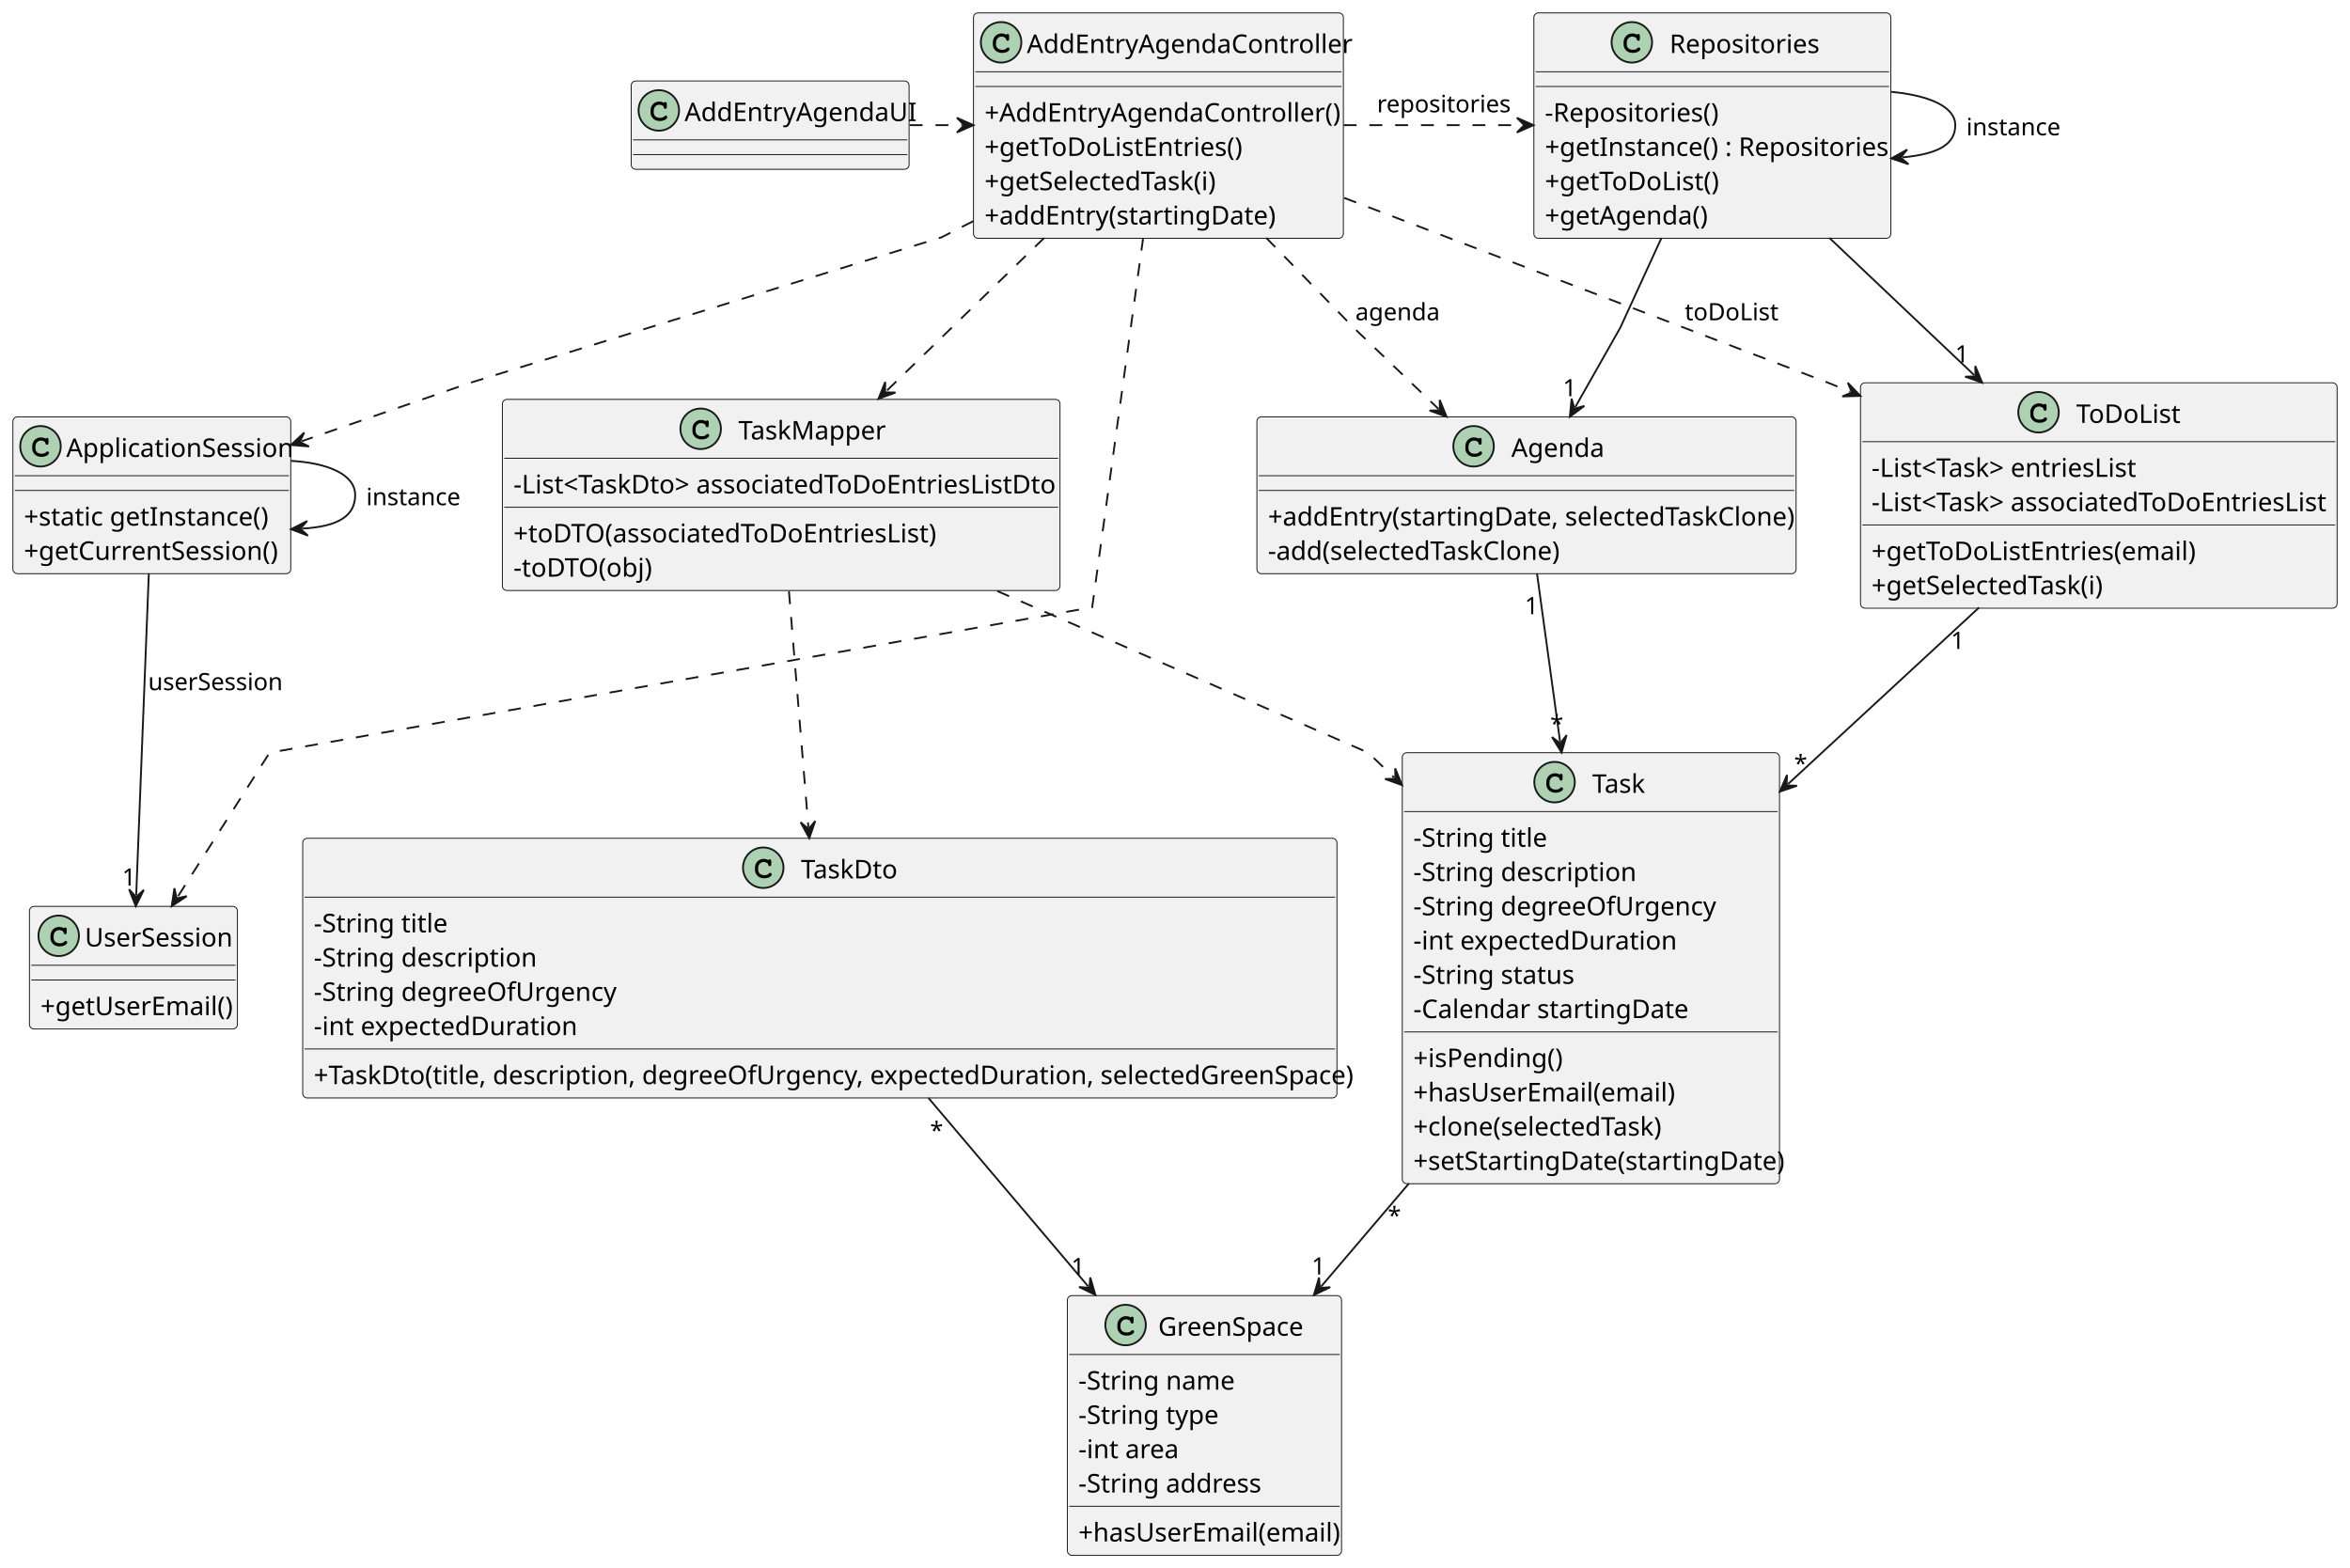
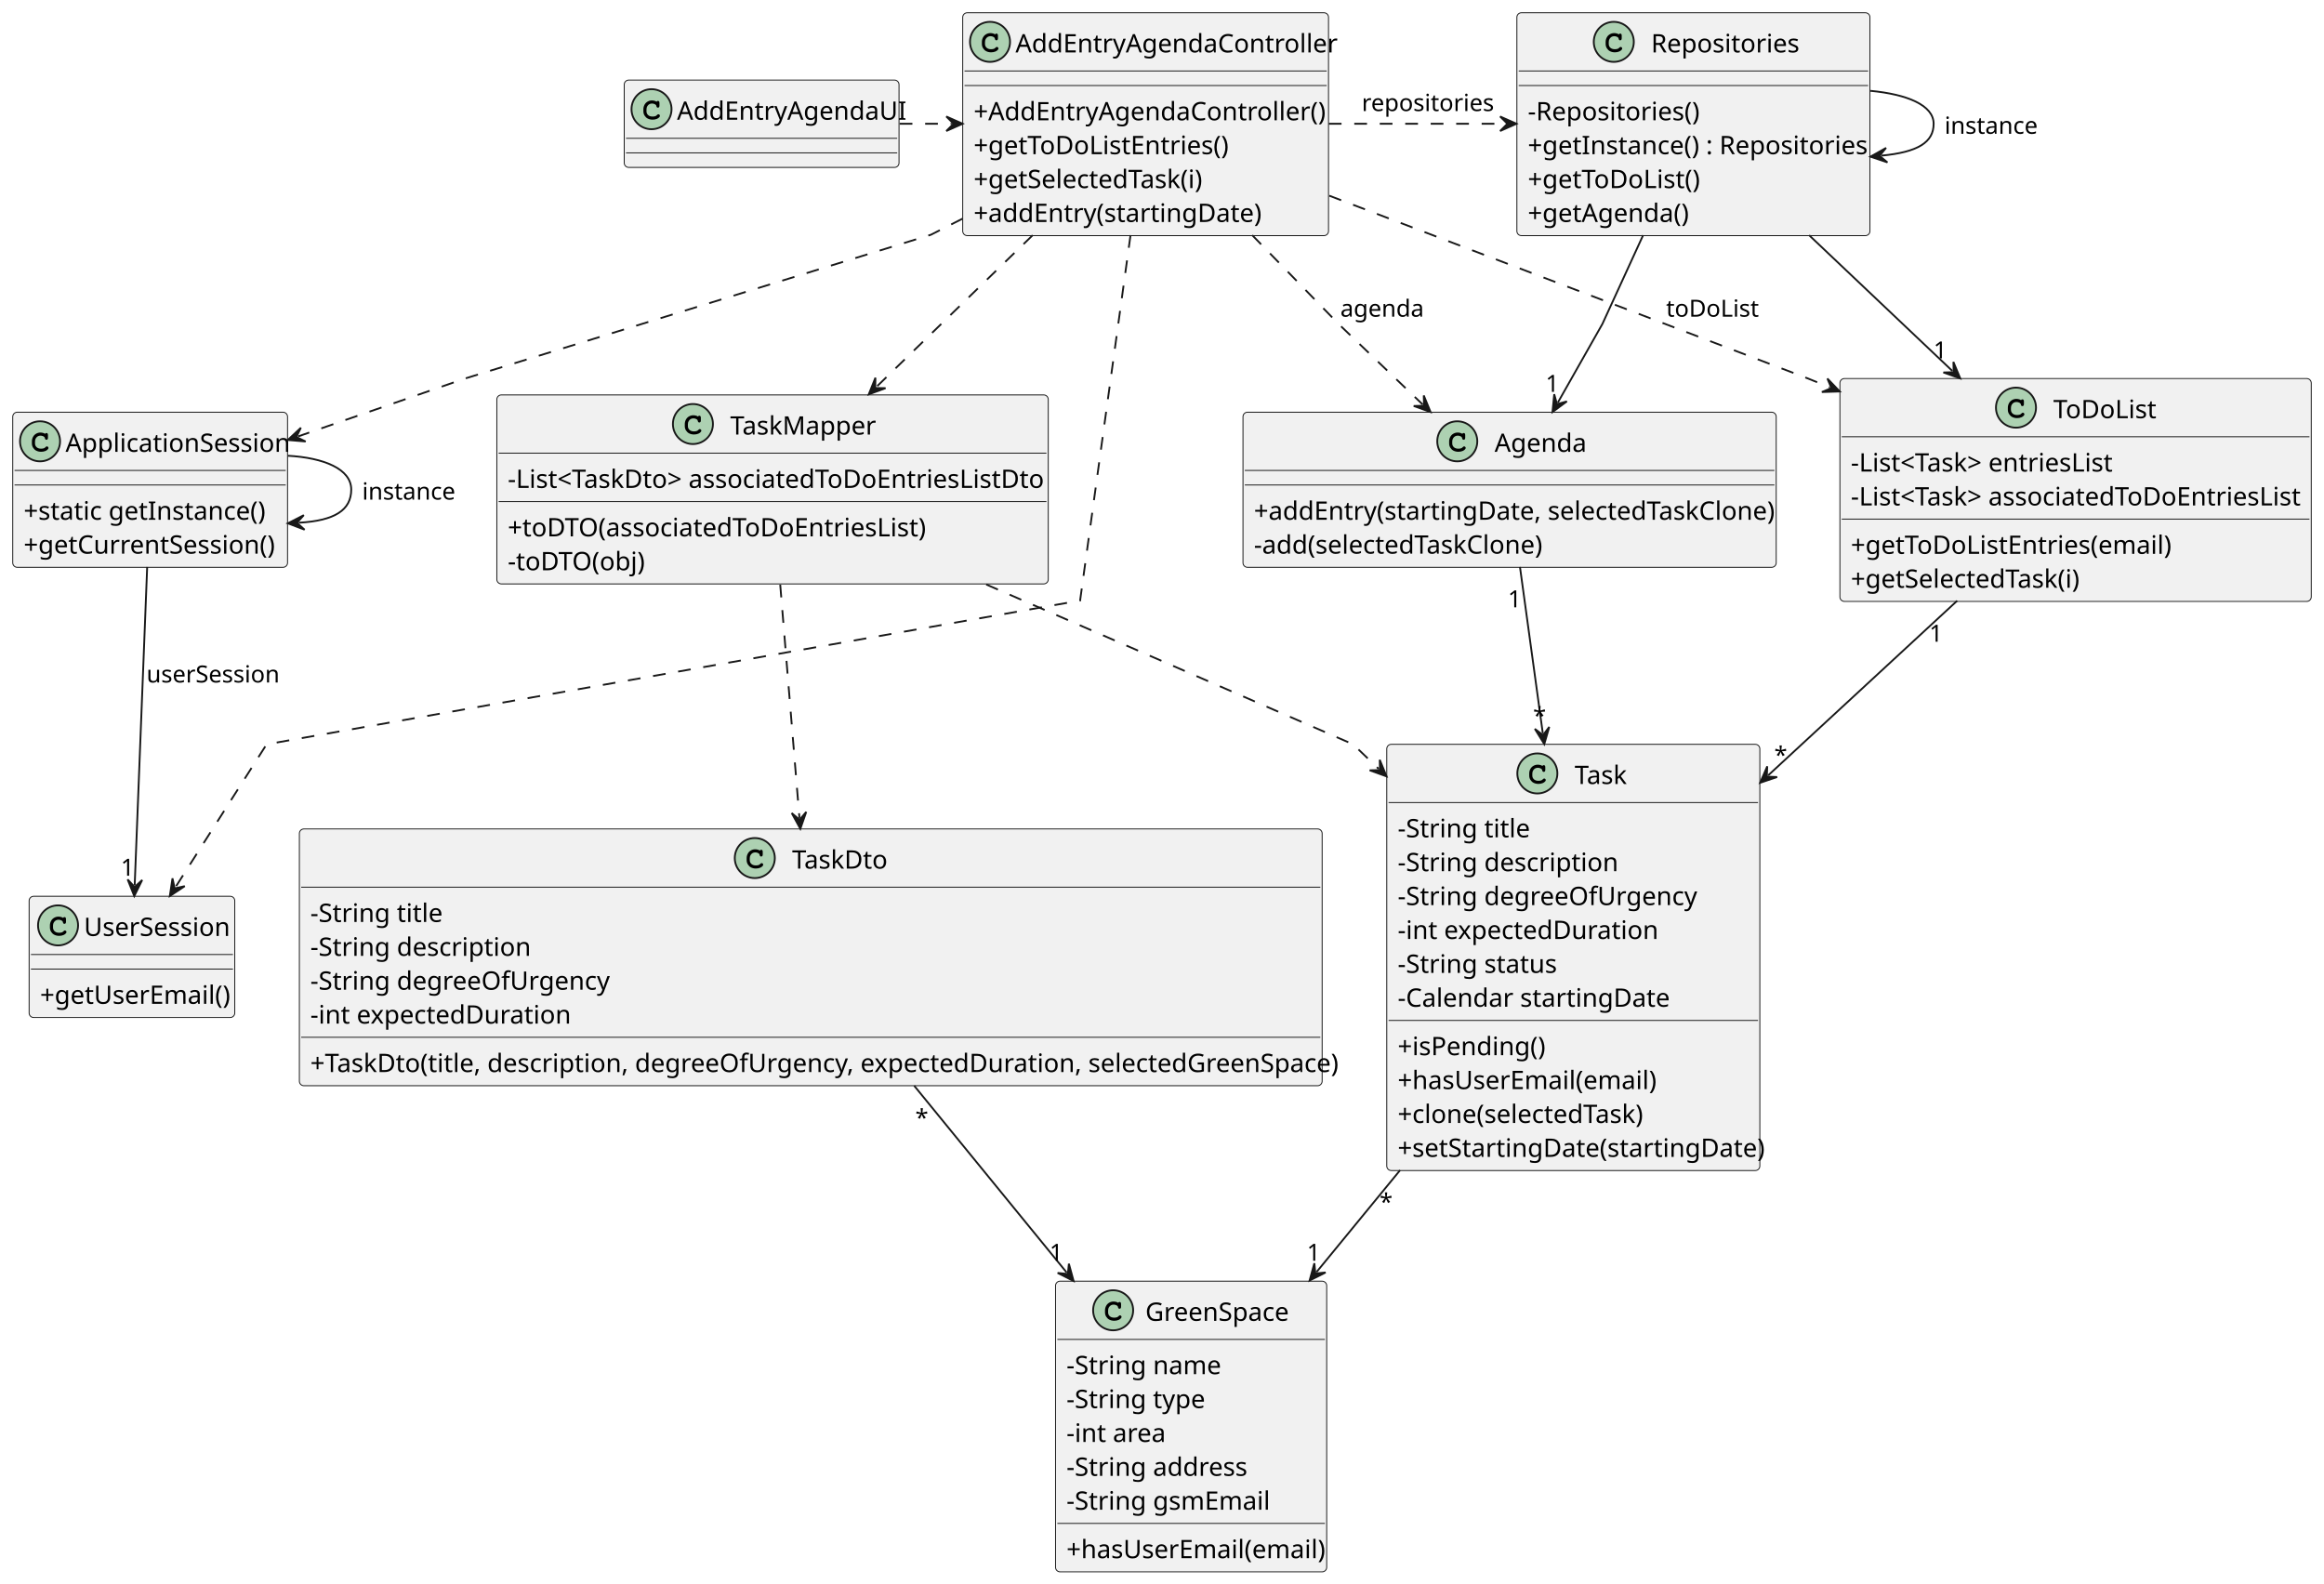
- <svg xmlns="http://www.w3.org/2000/svg" contentStyleType="text/css" height="852px" preserveAspectRatio="none" style="width:1277px;height:852px;background:#FFFFFF;" version="1.1" viewBox="0 0 1277 852" width="1277px" zoomAndPan="magnify">
+ <svg xmlns="http://www.w3.org/2000/svg" contentStyleType="text/css" height="870px" preserveAspectRatio="none" style="width:1277px;height:870px;background:#FFFFFF;" version="1.1" viewBox="0 0 1277 870" width="1277px" zoomAndPan="magnify">
  <defs />
  <g>
    <g id="elem_AddEntryAgendaUI">
      <rect codeLine="11" fill="#F1F1F1" height="48" id="AddEntryAgendaUI" rx="2.5" ry="2.5" style="stroke:#181818;stroke-width:0.5;" width="151" x="343" y="44" />
      <ellipse cx="358" cy="60" fill="#ADD1B2" rx="11" ry="11" style="stroke:#181818;stroke-width:1.0;" />
      <path d="M360.766,55.875 Q360.922,55.656 361.109,55.547 Q361.297,55.438 361.516,55.438 Q361.891,55.438 362.125,55.703 Q362.359,55.953 362.359,56.562 L362.359,58.016 Q362.359,58.625 362.125,58.891 Q361.891,59.156 361.516,59.156 Q361.172,59.156 360.969,58.953 Q360.766,58.766 360.656,58.25 Q360.609,57.891 360.422,57.703 Q360.094,57.328 359.484,57.109 Q358.875,56.891 358.25,56.891 Q357.484,56.891 356.844,57.219 Q356.219,57.547 355.719,58.297 Q355.234,59.047 355.234,60.078 L355.234,61.172 Q355.234,62.406 356.125,63.234 Q357.016,64.047 358.609,64.047 Q359.547,64.047 360.203,63.797 Q360.594,63.641 361.016,63.203 Q361.281,62.938 361.422,62.859 Q361.578,62.781 361.781,62.781 Q362.109,62.781 362.359,63.047 Q362.625,63.297 362.625,63.641 Q362.625,63.984 362.281,64.391 Q361.781,64.969 360.984,65.297 Q359.906,65.75 358.609,65.75 Q357.094,65.75 355.891,65.125 Q354.906,64.625 354.219,63.562 Q353.531,62.484 353.531,61.203 L353.531,60.047 Q353.531,58.719 354.141,57.578 Q354.766,56.422 355.859,55.812 Q356.953,55.188 358.188,55.188 Q358.922,55.188 359.562,55.359 Q360.219,55.516 360.766,55.875 Z " fill="#000000" />
      <text fill="#000000" font-family="sans-serif" font-size="14" lengthAdjust="spacing" textLength="119" x="372" y="65.797">AddEntryAgendaUI</text>
      <line style="stroke:#181818;stroke-width:0.5;" x1="344" x2="493" y1="76" y2="76" />
      <line style="stroke:#181818;stroke-width:0.5;" x1="344" x2="493" y1="84" y2="84" />
    </g>
    <g id="elem_AddEntryAgendaController">
      <rect codeLine="16" fill="#F1F1F1" height="122.484" id="AddEntryAgendaController" rx="2.5" ry="2.5" style="stroke:#181818;stroke-width:0.5;" width="201" x="529" y="7" />
      <ellipse cx="544" cy="23" fill="#ADD1B2" rx="11" ry="11" style="stroke:#181818;stroke-width:1.0;" />
      <path d="M546.766,18.875 Q546.922,18.656 547.109,18.547 Q547.297,18.438 547.516,18.438 Q547.891,18.438 548.125,18.703 Q548.359,18.953 548.359,19.562 L548.359,21.016 Q548.359,21.625 548.125,21.891 Q547.891,22.156 547.516,22.156 Q547.172,22.156 546.969,21.953 Q546.766,21.766 546.656,21.25 Q546.609,20.891 546.422,20.703 Q546.094,20.328 545.484,20.109 Q544.875,19.891 544.25,19.891 Q543.484,19.891 542.844,20.219 Q542.219,20.547 541.719,21.297 Q541.234,22.047 541.234,23.078 L541.234,24.172 Q541.234,25.406 542.125,26.234 Q543.016,27.047 544.609,27.047 Q545.547,27.047 546.203,26.797 Q546.594,26.641 547.016,26.203 Q547.281,25.938 547.422,25.859 Q547.578,25.781 547.781,25.781 Q548.109,25.781 548.359,26.047 Q548.625,26.297 548.625,26.641 Q548.625,26.984 548.281,27.391 Q547.781,27.969 546.984,28.297 Q545.906,28.75 544.609,28.75 Q543.094,28.75 541.891,28.125 Q540.906,27.625 540.219,26.562 Q539.531,25.484 539.531,24.203 L539.531,23.047 Q539.531,21.719 540.141,20.578 Q540.766,19.422 541.859,18.812 Q542.953,18.188 544.188,18.188 Q544.922,18.188 545.562,18.359 Q546.219,18.516 546.766,18.875 Z " fill="#000000" />
      <text fill="#000000" font-family="sans-serif" font-size="14" lengthAdjust="spacing" textLength="169" x="558" y="28.797">AddEntryAgendaController</text>
      <line style="stroke:#181818;stroke-width:0.5;" x1="530" x2="729" y1="39" y2="39" />
      <line style="stroke:#181818;stroke-width:0.5;" x1="530" x2="729" y1="47" y2="47" />
      <text fill="#000000" font-family="sans-serif" font-size="14" lengthAdjust="spacing" textLength="187" x="535" y="66.107">+AddEntryAgendaController()</text>
      <text fill="#000000" font-family="sans-serif" font-size="14" lengthAdjust="spacing" textLength="139" x="535" y="84.728">+getToDoListEntries()</text>
      <text fill="#000000" font-family="sans-serif" font-size="14" lengthAdjust="spacing" textLength="127" x="535" y="103.35">+getSelectedTask(i)</text>
      <text fill="#000000" font-family="sans-serif" font-size="14" lengthAdjust="spacing" textLength="152" x="535" y="121.971">+addEntry(startingDate)</text>
    </g>
    <g id="elem_ApplicationSession">
      <rect codeLine="24" fill="#F1F1F1" height="85.242" id="ApplicationSession" rx="2.5" ry="2.5" style="stroke:#181818;stroke-width:0.5;" width="151" x="7" y="226.5" />
      <ellipse cx="22" cy="242.5" fill="#ADD1B2" rx="11" ry="11" style="stroke:#181818;stroke-width:1.0;" />
      <path d="M24.766,238.375 Q24.922,238.156 25.109,238.047 Q25.297,237.938 25.516,237.938 Q25.891,237.938 26.125,238.203 Q26.359,238.453 26.359,239.062 L26.359,240.516 Q26.359,241.125 26.125,241.391 Q25.891,241.656 25.516,241.656 Q25.172,241.656 24.969,241.453 Q24.766,241.266 24.656,240.75 Q24.609,240.391 24.422,240.203 Q24.094,239.828 23.484,239.609 Q22.875,239.391 22.25,239.391 Q21.484,239.391 20.844,239.719 Q20.219,240.047 19.719,240.797 Q19.234,241.547 19.234,242.578 L19.234,243.672 Q19.234,244.906 20.125,245.734 Q21.016,246.547 22.609,246.547 Q23.547,246.547 24.203,246.297 Q24.594,246.141 25.016,245.703 Q25.281,245.438 25.422,245.359 Q25.578,245.281 25.781,245.281 Q26.109,245.281 26.359,245.547 Q26.625,245.797 26.625,246.141 Q26.625,246.484 26.281,246.891 Q25.781,247.469 24.984,247.797 Q23.906,248.25 22.609,248.25 Q21.094,248.25 19.891,247.625 Q18.906,247.125 18.219,246.062 Q17.531,244.984 17.531,243.703 L17.531,242.547 Q17.531,241.219 18.141,240.078 Q18.766,238.922 19.859,238.312 Q20.953,237.688 22.188,237.688 Q22.922,237.688 23.562,237.859 Q24.219,238.016 24.766,238.375 Z " fill="#000000" />
      <text fill="#000000" font-family="sans-serif" font-size="14" lengthAdjust="spacing" textLength="119" x="36" y="248.297">ApplicationSession</text>
      <line style="stroke:#181818;stroke-width:0.5;" x1="8" x2="157" y1="258.5" y2="258.5" />
      <line style="stroke:#181818;stroke-width:0.5;" x1="8" x2="157" y1="266.5" y2="266.5" />
      <text fill="#000000" font-family="sans-serif" font-size="14" lengthAdjust="spacing" textLength="128" x="13" y="285.607">+static getInstance()</text>
      <text fill="#000000" font-family="sans-serif" font-size="14" lengthAdjust="spacing" textLength="136" x="13" y="304.228">+getCurrentSession()</text>
    </g>
    <g id="elem_Repositories">
      <rect codeLine="30" fill="#F1F1F1" height="122.484" id="Repositories" rx="2.5" ry="2.5" style="stroke:#181818;stroke-width:0.5;" width="194" x="833.5" y="7" />
      <ellipse cx="886.75" cy="23" fill="#ADD1B2" rx="11" ry="11" style="stroke:#181818;stroke-width:1.0;" />
      <path d="M889.516,18.875 Q889.672,18.656 889.859,18.547 Q890.047,18.438 890.266,18.438 Q890.641,18.438 890.875,18.703 Q891.109,18.953 891.109,19.562 L891.109,21.016 Q891.109,21.625 890.875,21.891 Q890.641,22.156 890.266,22.156 Q889.922,22.156 889.719,21.953 Q889.516,21.766 889.406,21.25 Q889.359,20.891 889.172,20.703 Q888.844,20.328 888.234,20.109 Q887.625,19.891 887,19.891 Q886.234,19.891 885.594,20.219 Q884.969,20.547 884.469,21.297 Q883.984,22.047 883.984,23.078 L883.984,24.172 Q883.984,25.406 884.875,26.234 Q885.766,27.047 887.359,27.047 Q888.297,27.047 888.953,26.797 Q889.344,26.641 889.766,26.203 Q890.031,25.938 890.172,25.859 Q890.328,25.781 890.531,25.781 Q890.859,25.781 891.109,26.047 Q891.375,26.297 891.375,26.641 Q891.375,26.984 891.031,27.391 Q890.531,27.969 889.734,28.297 Q888.656,28.75 887.359,28.75 Q885.844,28.75 884.641,28.125 Q883.656,27.625 882.969,26.562 Q882.281,25.484 882.281,24.203 L882.281,23.047 Q882.281,21.719 882.891,20.578 Q883.516,19.422 884.609,18.812 Q885.703,18.188 886.938,18.188 Q887.672,18.188 888.312,18.359 Q888.969,18.516 889.516,18.875 Z " fill="#000000" />
      <text fill="#000000" font-family="sans-serif" font-size="14" lengthAdjust="spacing" textLength="79" x="907.25" y="28.797">Repositories</text>
      <line style="stroke:#181818;stroke-width:0.5;" x1="834.5" x2="1026.5" y1="39" y2="39" />
      <line style="stroke:#181818;stroke-width:0.5;" x1="834.5" x2="1026.5" y1="47" y2="47" />
      <text fill="#000000" font-family="sans-serif" font-size="14" lengthAdjust="spacing" textLength="94" x="839.5" y="66.107">-Repositories()</text>
      <text fill="#000000" font-family="sans-serif" font-size="14" lengthAdjust="spacing" textLength="182" x="839.5" y="84.728">+getInstance() : Repositories</text>
      <text fill="#000000" font-family="sans-serif" font-size="14" lengthAdjust="spacing" textLength="95" x="839.5" y="103.35">+getToDoList()</text>
      <text fill="#000000" font-family="sans-serif" font-size="14" lengthAdjust="spacing" textLength="87" x="839.5" y="121.971">+getAgenda()</text>
    </g>
    <g id="elem_UserSession">
      <rect codeLine="38" fill="#F1F1F1" height="66.621" id="UserSession" rx="2.5" ry="2.5" style="stroke:#181818;stroke-width:0.5;" width="113" x="16" y="492.5" />
      <ellipse cx="31.9" cy="508.5" fill="#ADD1B2" rx="11" ry="11" style="stroke:#181818;stroke-width:1.0;" />
      <path d="M34.666,504.375 Q34.822,504.156 35.009,504.047 Q35.197,503.938 35.416,503.938 Q35.791,503.938 36.025,504.203 Q36.259,504.453 36.259,505.062 L36.259,506.516 Q36.259,507.125 36.025,507.391 Q35.791,507.656 35.416,507.656 Q35.072,507.656 34.869,507.453 Q34.666,507.266 34.556,506.75 Q34.509,506.391 34.322,506.203 Q33.994,505.828 33.384,505.609 Q32.775,505.391 32.15,505.391 Q31.384,505.391 30.744,505.719 Q30.119,506.047 29.619,506.797 Q29.134,507.547 29.134,508.578 L29.134,509.672 Q29.134,510.906 30.025,511.734 Q30.916,512.547 32.509,512.547 Q33.447,512.547 34.103,512.297 Q34.494,512.141 34.916,511.703 Q35.181,511.438 35.322,511.359 Q35.478,511.281 35.681,511.281 Q36.009,511.281 36.259,511.547 Q36.525,511.797 36.525,512.141 Q36.525,512.484 36.181,512.891 Q35.681,513.469 34.884,513.797 Q33.806,514.25 32.509,514.25 Q30.994,514.25 29.791,513.625 Q28.806,513.125 28.119,512.062 Q27.431,510.984 27.431,509.703 L27.431,508.547 Q27.431,507.219 28.041,506.078 Q28.666,504.922 29.759,504.312 Q30.853,503.688 32.087,503.688 Q32.822,503.688 33.462,503.859 Q34.119,504.016 34.666,504.375 Z " fill="#000000" />
      <text fill="#000000" font-family="sans-serif" font-size="14" lengthAdjust="spacing" textLength="79" x="46.1" y="514.297">UserSession</text>
      <line style="stroke:#181818;stroke-width:0.5;" x1="17" x2="128" y1="524.5" y2="524.5" />
      <line style="stroke:#181818;stroke-width:0.5;" x1="17" x2="128" y1="532.5" y2="532.5" />
      <text fill="#000000" font-family="sans-serif" font-size="14" lengthAdjust="spacing" textLength="101" x="22" y="551.607">+getUserEmail()</text>
    </g>
    <g id="elem_ToDoList">
      <rect codeLine="43" fill="#F1F1F1" height="122.484" id="ToDoList" rx="2.5" ry="2.5" style="stroke:#181818;stroke-width:0.5;" width="259" x="1011" y="208" />
      <ellipse cx="1107.75" cy="224" fill="#ADD1B2" rx="11" ry="11" style="stroke:#181818;stroke-width:1.0;" />
      <path d="M1110.516,219.875 Q1110.672,219.656 1110.859,219.547 Q1111.047,219.438 1111.266,219.438 Q1111.641,219.438 1111.875,219.703 Q1112.109,219.953 1112.109,220.562 L1112.109,222.016 Q1112.109,222.625 1111.875,222.891 Q1111.641,223.156 1111.266,223.156 Q1110.922,223.156 1110.719,222.953 Q1110.516,222.766 1110.406,222.25 Q1110.359,221.891 1110.172,221.703 Q1109.844,221.328 1109.234,221.109 Q1108.625,220.891 1108,220.891 Q1107.234,220.891 1106.594,221.219 Q1105.969,221.547 1105.469,222.297 Q1104.984,223.047 1104.984,224.078 L1104.984,225.172 Q1104.984,226.406 1105.875,227.234 Q1106.766,228.047 1108.359,228.047 Q1109.297,228.047 1109.953,227.797 Q1110.344,227.641 1110.766,227.203 Q1111.031,226.938 1111.172,226.859 Q1111.328,226.781 1111.531,226.781 Q1111.859,226.781 1112.109,227.047 Q1112.375,227.297 1112.375,227.641 Q1112.375,227.984 1112.031,228.391 Q1111.531,228.969 1110.734,229.297 Q1109.656,229.75 1108.359,229.75 Q1106.844,229.75 1105.641,229.125 Q1104.656,228.625 1103.969,227.562 Q1103.281,226.484 1103.281,225.203 L1103.281,224.047 Q1103.281,222.719 1103.891,221.578 Q1104.516,220.422 1105.609,219.812 Q1106.703,219.188 1107.938,219.188 Q1108.672,219.188 1109.312,219.359 Q1109.969,219.516 1110.516,219.875 Z " fill="#000000" />
      <text fill="#000000" font-family="sans-serif" font-size="14" lengthAdjust="spacing" textLength="57" x="1128.25" y="229.797">ToDoList</text>
      <line style="stroke:#181818;stroke-width:0.5;" x1="1012" x2="1269" y1="240" y2="240" />
      <text fill="#000000" font-family="sans-serif" font-size="14" lengthAdjust="spacing" textLength="143" x="1017" y="259.107">-List&lt;Task&gt; entriesList</text>
      <text fill="#000000" font-family="sans-serif" font-size="14" lengthAdjust="spacing" textLength="247" x="1017" y="277.728">-List&lt;Task&gt; associatedToDoEntriesList</text>
      <line style="stroke:#181818;stroke-width:0.5;" x1="1012" x2="1269" y1="285.242" y2="285.242" />
      <text fill="#000000" font-family="sans-serif" font-size="14" lengthAdjust="spacing" textLength="172" x="1017" y="304.35">+getToDoListEntries(email)</text>
      <text fill="#000000" font-family="sans-serif" font-size="14" lengthAdjust="spacing" textLength="127" x="1017" y="322.971">+getSelectedTask(i)</text>
    </g>
    <g id="elem_GreenSpace">
-       <rect codeLine="51" fill="#F1F1F1" height="141.106" id="GreenSpace" rx="2.5" ry="2.5" style="stroke:#181818;stroke-width:0.5;" width="149" x="580" y="704" />
+       <rect codeLine="51" fill="#F1F1F1" height="159.727" id="GreenSpace" rx="2.5" ry="2.5" style="stroke:#181818;stroke-width:0.5;" width="149" x="580" y="704" />
      <ellipse cx="611.65" cy="720" fill="#ADD1B2" rx="11" ry="11" style="stroke:#181818;stroke-width:1.0;" />
      <path d="M614.416,715.875 Q614.572,715.656 614.759,715.547 Q614.947,715.438 615.166,715.438 Q615.541,715.438 615.775,715.703 Q616.009,715.953 616.009,716.562 L616.009,718.016 Q616.009,718.625 615.775,718.891 Q615.541,719.156 615.166,719.156 Q614.822,719.156 614.619,718.953 Q614.416,718.766 614.306,718.25 Q614.259,717.891 614.072,717.703 Q613.744,717.328 613.134,717.109 Q612.525,716.891 611.9,716.891 Q611.134,716.891 610.494,717.219 Q609.869,717.547 609.369,718.297 Q608.884,719.047 608.884,720.078 L608.884,721.172 Q608.884,722.406 609.775,723.234 Q610.666,724.047 612.259,724.047 Q613.197,724.047 613.853,723.797 Q614.244,723.641 614.666,723.203 Q614.931,722.938 615.072,722.859 Q615.228,722.781 615.431,722.781 Q615.759,722.781 616.009,723.047 Q616.275,723.297 616.275,723.641 Q616.275,723.984 615.931,724.391 Q615.431,724.969 614.634,725.297 Q613.556,725.75 612.259,725.75 Q610.744,725.75 609.541,725.125 Q608.556,724.625 607.869,723.562 Q607.181,722.484 607.181,721.203 L607.181,720.047 Q607.181,718.719 607.791,717.578 Q608.416,716.422 609.509,715.812 Q610.603,715.188 611.837,715.188 Q612.572,715.188 613.212,715.359 Q613.869,715.516 614.416,715.875 Z " fill="#000000" />
      <text fill="#000000" font-family="sans-serif" font-size="14" lengthAdjust="spacing" textLength="80" x="629.35" y="725.797">GreenSpace</text>
      <line style="stroke:#181818;stroke-width:0.5;" x1="581" x2="728" y1="736" y2="736" />
      <text fill="#000000" font-family="sans-serif" font-size="14" lengthAdjust="spacing" textLength="81" x="586" y="755.107">-String name</text>
      <text fill="#000000" font-family="sans-serif" font-size="14" lengthAdjust="spacing" textLength="73" x="586" y="773.729">-String type</text>
      <text fill="#000000" font-family="sans-serif" font-size="14" lengthAdjust="spacing" textLength="53" x="586" y="792.35">-int area</text>
      <text fill="#000000" font-family="sans-serif" font-size="14" lengthAdjust="spacing" textLength="97" x="586" y="810.971">-String address</text>
-       <line style="stroke:#181818;stroke-width:0.5;" x1="581" x2="728" y1="818.484" y2="818.484" />
-       <text fill="#000000" font-family="sans-serif" font-size="14" lengthAdjust="spacing" textLength="137" x="586" y="837.592">+hasUserEmail(email)</text>
+       <text fill="#000000" font-family="sans-serif" font-size="14" lengthAdjust="spacing" textLength="106" x="586" y="829.592">-String gsmEmail</text>
+       <line style="stroke:#181818;stroke-width:0.5;" x1="581" x2="728" y1="837.106" y2="837.106" />
+       <text fill="#000000" font-family="sans-serif" font-size="14" lengthAdjust="spacing" textLength="137" x="586" y="856.213">+hasUserEmail(email)</text>
    </g>
    <g id="elem_TaskMapper">
-       <rect codeLine="60" fill="#F1F1F1" height="103.863" id="TaskMapper" rx="2.5" ry="2.5" style="stroke:#181818;stroke-width:0.5;" width="303" x="273" y="217" />
+       <rect codeLine="61" fill="#F1F1F1" height="103.863" id="TaskMapper" rx="2.5" ry="2.5" style="stroke:#181818;stroke-width:0.5;" width="303" x="273" y="217" />
      <ellipse cx="380.75" cy="233" fill="#ADD1B2" rx="11" ry="11" style="stroke:#181818;stroke-width:1.0;" />
      <path d="M383.516,228.875 Q383.672,228.656 383.859,228.547 Q384.047,228.438 384.266,228.438 Q384.641,228.438 384.875,228.703 Q385.109,228.953 385.109,229.562 L385.109,231.016 Q385.109,231.625 384.875,231.891 Q384.641,232.156 384.266,232.156 Q383.922,232.156 383.719,231.953 Q383.516,231.766 383.406,231.25 Q383.359,230.891 383.172,230.703 Q382.844,230.328 382.234,230.109 Q381.625,229.891 381,229.891 Q380.234,229.891 379.594,230.219 Q378.969,230.547 378.469,231.297 Q377.984,232.047 377.984,233.078 L377.984,234.172 Q377.984,235.406 378.875,236.234 Q379.766,237.047 381.359,237.047 Q382.297,237.047 382.953,236.797 Q383.344,236.641 383.766,236.203 Q384.031,235.938 384.172,235.859 Q384.328,235.781 384.531,235.781 Q384.859,235.781 385.109,236.047 Q385.375,236.297 385.375,236.641 Q385.375,236.984 385.031,237.391 Q384.531,237.969 383.734,238.297 Q382.656,238.75 381.359,238.75 Q379.844,238.75 378.641,238.125 Q377.656,237.625 376.969,236.562 Q376.281,235.484 376.281,234.203 L376.281,233.047 Q376.281,231.719 376.891,230.578 Q377.516,229.422 378.609,228.812 Q379.703,228.188 380.938,228.188 Q381.672,228.188 382.312,228.359 Q382.969,228.516 383.516,228.875 Z " fill="#000000" />
      <text fill="#000000" font-family="sans-serif" font-size="14" lengthAdjust="spacing" textLength="79" x="401.25" y="238.797">TaskMapper</text>
      <line style="stroke:#181818;stroke-width:0.5;" x1="274" x2="575" y1="249" y2="249" />
      <text fill="#000000" font-family="sans-serif" font-size="14" lengthAdjust="spacing" textLength="291" x="279" y="268.107">-List&lt;TaskDto&gt; associatedToDoEntriesListDto</text>
      <line style="stroke:#181818;stroke-width:0.5;" x1="274" x2="575" y1="275.621" y2="275.621" />
      <text fill="#000000" font-family="sans-serif" font-size="14" lengthAdjust="spacing" textLength="229" x="279" y="294.728">+toDTO(associatedToDoEntriesList)</text>
      <text fill="#000000" font-family="sans-serif" font-size="14" lengthAdjust="spacing" textLength="76" x="279" y="313.35">-toDTO(obj)</text>
    </g>
    <g id="elem_TaskDto">
-       <rect codeLine="67" fill="#F1F1F1" height="141.106" id="TaskDto" rx="2.5" ry="2.5" style="stroke:#181818;stroke-width:0.5;" width="562" x="164.5" y="455.5" />
+       <rect codeLine="68" fill="#F1F1F1" height="141.106" id="TaskDto" rx="2.5" ry="2.5" style="stroke:#181818;stroke-width:0.5;" width="562" x="164.5" y="455.5" />
      <ellipse cx="414.75" cy="471.5" fill="#ADD1B2" rx="11" ry="11" style="stroke:#181818;stroke-width:1.0;" />
      <path d="M417.516,467.375 Q417.672,467.156 417.859,467.047 Q418.047,466.938 418.266,466.938 Q418.641,466.938 418.875,467.203 Q419.109,467.453 419.109,468.062 L419.109,469.516 Q419.109,470.125 418.875,470.391 Q418.641,470.656 418.266,470.656 Q417.922,470.656 417.719,470.453 Q417.516,470.266 417.406,469.75 Q417.359,469.391 417.172,469.203 Q416.844,468.828 416.234,468.609 Q415.625,468.391 415,468.391 Q414.234,468.391 413.594,468.719 Q412.969,469.047 412.469,469.797 Q411.984,470.547 411.984,471.578 L411.984,472.672 Q411.984,473.906 412.875,474.734 Q413.766,475.547 415.359,475.547 Q416.297,475.547 416.953,475.297 Q417.344,475.141 417.766,474.703 Q418.031,474.438 418.172,474.359 Q418.328,474.281 418.531,474.281 Q418.859,474.281 419.109,474.547 Q419.375,474.797 419.375,475.141 Q419.375,475.484 419.031,475.891 Q418.531,476.469 417.734,476.797 Q416.656,477.25 415.359,477.25 Q413.844,477.25 412.641,476.625 Q411.656,476.125 410.969,475.062 Q410.281,473.984 410.281,472.703 L410.281,471.547 Q410.281,470.219 410.891,469.078 Q411.516,467.922 412.609,467.312 Q413.703,466.688 414.938,466.688 Q415.672,466.688 416.312,466.859 Q416.969,467.016 417.516,467.375 Z " fill="#000000" />
      <text fill="#000000" font-family="sans-serif" font-size="14" lengthAdjust="spacing" textLength="53" x="435.25" y="477.297">TaskDto</text>
      <line style="stroke:#181818;stroke-width:0.5;" x1="165.5" x2="725.5" y1="487.5" y2="487.5" />
      <text fill="#000000" font-family="sans-serif" font-size="14" lengthAdjust="spacing" textLength="68" x="170.5" y="506.607">-String title</text>
      <text fill="#000000" font-family="sans-serif" font-size="14" lengthAdjust="spacing" textLength="115" x="170.5" y="525.229">-String description</text>
      <text fill="#000000" font-family="sans-serif" font-size="14" lengthAdjust="spacing" textLength="158" x="170.5" y="543.85">-String degreeOfUrgency</text>
      <text fill="#000000" font-family="sans-serif" font-size="14" lengthAdjust="spacing" textLength="135" x="170.5" y="562.471">-int expectedDuration</text>
      <line style="stroke:#181818;stroke-width:0.5;" x1="165.5" x2="725.5" y1="569.984" y2="569.984" />
      <text fill="#000000" font-family="sans-serif" font-size="14" lengthAdjust="spacing" textLength="550" x="170.5" y="589.092">+TaskDto(title, description, degreeOfUrgency, expectedDuration, selectedGreenSpace)</text>
    </g>
    <g id="elem_Task">
-       <rect codeLine="76" fill="#F1F1F1" height="234.211" id="Task" rx="2.5" ry="2.5" style="stroke:#181818;stroke-width:0.5;" width="205" x="762" y="409" />
+       <rect codeLine="77" fill="#F1F1F1" height="234.211" id="Task" rx="2.5" ry="2.5" style="stroke:#181818;stroke-width:0.5;" width="205" x="762" y="409" />
      <ellipse cx="844.75" cy="425" fill="#ADD1B2" rx="11" ry="11" style="stroke:#181818;stroke-width:1.0;" />
      <path d="M847.516,420.875 Q847.672,420.656 847.859,420.547 Q848.047,420.438 848.266,420.438 Q848.641,420.438 848.875,420.703 Q849.109,420.953 849.109,421.562 L849.109,423.016 Q849.109,423.625 848.875,423.891 Q848.641,424.156 848.266,424.156 Q847.922,424.156 847.719,423.953 Q847.516,423.766 847.406,423.25 Q847.359,422.891 847.172,422.703 Q846.844,422.328 846.234,422.109 Q845.625,421.891 845,421.891 Q844.234,421.891 843.594,422.219 Q842.969,422.547 842.469,423.297 Q841.984,424.047 841.984,425.078 L841.984,426.172 Q841.984,427.406 842.875,428.234 Q843.766,429.047 845.359,429.047 Q846.297,429.047 846.953,428.797 Q847.344,428.641 847.766,428.203 Q848.031,427.938 848.172,427.859 Q848.328,427.781 848.531,427.781 Q848.859,427.781 849.109,428.047 Q849.375,428.297 849.375,428.641 Q849.375,428.984 849.031,429.391 Q848.531,429.969 847.734,430.297 Q846.656,430.75 845.359,430.75 Q843.844,430.75 842.641,430.125 Q841.656,429.625 840.969,428.562 Q840.281,427.484 840.281,426.203 L840.281,425.047 Q840.281,423.719 840.891,422.578 Q841.516,421.422 842.609,420.812 Q843.703,420.188 844.938,420.188 Q845.672,420.188 846.312,420.359 Q846.969,420.516 847.516,420.875 Z " fill="#000000" />
      <text fill="#000000" font-family="sans-serif" font-size="14" lengthAdjust="spacing" textLength="31" x="865.25" y="430.797">Task</text>
      <line style="stroke:#181818;stroke-width:0.5;" x1="763" x2="966" y1="441" y2="441" />
      <text fill="#000000" font-family="sans-serif" font-size="14" lengthAdjust="spacing" textLength="68" x="768" y="460.107">-String title</text>
      <text fill="#000000" font-family="sans-serif" font-size="14" lengthAdjust="spacing" textLength="115" x="768" y="478.728">-String description</text>
      <text fill="#000000" font-family="sans-serif" font-size="14" lengthAdjust="spacing" textLength="158" x="768" y="497.35">-String degreeOfUrgency</text>
      <text fill="#000000" font-family="sans-serif" font-size="14" lengthAdjust="spacing" textLength="135" x="768" y="515.971">-int expectedDuration</text>
      <text fill="#000000" font-family="sans-serif" font-size="14" lengthAdjust="spacing" textLength="84" x="768" y="534.592">-String status</text>
      <text fill="#000000" font-family="sans-serif" font-size="14" lengthAdjust="spacing" textLength="144" x="768" y="553.213">-Calendar startingDate</text>
      <line style="stroke:#181818;stroke-width:0.5;" x1="763" x2="966" y1="560.727" y2="560.727" />
      <text fill="#000000" font-family="sans-serif" font-size="14" lengthAdjust="spacing" textLength="80" x="768" y="579.834">+isPending()</text>
      <text fill="#000000" font-family="sans-serif" font-size="14" lengthAdjust="spacing" textLength="137" x="768" y="598.455">+hasUserEmail(email)</text>
      <text fill="#000000" font-family="sans-serif" font-size="14" lengthAdjust="spacing" textLength="136" x="768" y="617.076">+clone(selectedTask)</text>
      <text fill="#000000" font-family="sans-serif" font-size="14" lengthAdjust="spacing" textLength="193" x="768" y="635.697">+setStartingDate(startingDate)</text>
    </g>
    <g id="elem_Agenda">
-       <rect codeLine="90" fill="#F1F1F1" height="85.242" id="Agenda" rx="2.5" ry="2.5" style="stroke:#181818;stroke-width:0.5;" width="293" x="683" y="226.5" />
+       <rect codeLine="91" fill="#F1F1F1" height="85.242" id="Agenda" rx="2.5" ry="2.5" style="stroke:#181818;stroke-width:0.5;" width="293" x="683" y="226.5" />
      <ellipse cx="800.75" cy="242.5" fill="#ADD1B2" rx="11" ry="11" style="stroke:#181818;stroke-width:1.0;" />
      <path d="M803.516,238.375 Q803.672,238.156 803.859,238.047 Q804.047,237.938 804.266,237.938 Q804.641,237.938 804.875,238.203 Q805.109,238.453 805.109,239.062 L805.109,240.516 Q805.109,241.125 804.875,241.391 Q804.641,241.656 804.266,241.656 Q803.922,241.656 803.719,241.453 Q803.516,241.266 803.406,240.75 Q803.359,240.391 803.172,240.203 Q802.844,239.828 802.234,239.609 Q801.625,239.391 801,239.391 Q800.234,239.391 799.594,239.719 Q798.969,240.047 798.469,240.797 Q797.984,241.547 797.984,242.578 L797.984,243.672 Q797.984,244.906 798.875,245.734 Q799.766,246.547 801.359,246.547 Q802.297,246.547 802.953,246.297 Q803.344,246.141 803.766,245.703 Q804.031,245.438 804.172,245.359 Q804.328,245.281 804.531,245.281 Q804.859,245.281 805.109,245.547 Q805.375,245.797 805.375,246.141 Q805.375,246.484 805.031,246.891 Q804.531,247.469 803.734,247.797 Q802.656,248.25 801.359,248.25 Q799.844,248.25 798.641,247.625 Q797.656,247.125 796.969,246.062 Q796.281,244.984 796.281,243.703 L796.281,242.547 Q796.281,241.219 796.891,240.078 Q797.516,238.922 798.609,238.312 Q799.703,237.688 800.938,237.688 Q801.672,237.688 802.312,237.859 Q802.969,238.016 803.516,238.375 Z " fill="#000000" />
      <text fill="#000000" font-family="sans-serif" font-size="14" lengthAdjust="spacing" textLength="49" x="821.25" y="248.297">Agenda</text>
      <line style="stroke:#181818;stroke-width:0.5;" x1="684" x2="975" y1="258.5" y2="258.5" />
      <line style="stroke:#181818;stroke-width:0.5;" x1="684" x2="975" y1="266.5" y2="266.5" />
      <text fill="#000000" font-family="sans-serif" font-size="14" lengthAdjust="spacing" textLength="281" x="689" y="285.607">+addEntry(startingDate, selectedTaskClone)</text>
      <text fill="#000000" font-family="sans-serif" font-size="14" lengthAdjust="spacing" textLength="160" x="689" y="304.228">-add(selectedTaskClone)</text>
    </g>
    <g id="link_Repositories_Repositories">
-       <path codeLine="96" d="M1027.78,49.91 C1047.98,51.81 1062.5,57.84 1062.5,68 C1062.5,78.16 1053.954,83.628 1033.754,85.528 " fill="none" id="Repositories-to-Repositories" style="stroke:#181818;stroke-width:1.0;" />
+       <path codeLine="97" d="M1027.78,49.91 C1047.98,51.81 1062.5,57.84 1062.5,68 C1062.5,78.16 1053.954,83.628 1033.754,85.528 " fill="none" id="Repositories-to-Repositories" style="stroke:#181818;stroke-width:1.0;" />
      <polygon fill="#181818" points="1027.78,86.09,1037.115,89.23,1032.758,85.622,1036.366,81.265,1027.78,86.09" style="stroke:#181818;stroke-width:1.0;" />
      <text fill="#000000" font-family="sans-serif" font-size="13" lengthAdjust="spacing" textLength="49" x="1068.5" y="73.528">instance</text>
    </g>
    <g id="link_ApplicationSession_ApplicationSession">
-       <path codeLine="97" d="M158.16,250.43 C178,251.53 193,257.72 193,269 C193,280.28 183.991,286.138 164.151,287.238 " fill="none" id="ApplicationSession-to-ApplicationSession" style="stroke:#181818;stroke-width:1.0;" />
+       <path codeLine="98" d="M158.16,250.43 C178,251.53 193,257.72 193,269 C193,280.28 183.991,286.138 164.151,287.238 " fill="none" id="ApplicationSession-to-ApplicationSession" style="stroke:#181818;stroke-width:1.0;" />
      <polygon fill="#181818" points="158.16,287.57,167.368,291.066,163.152,287.293,166.925,283.078,158.16,287.57" style="stroke:#181818;stroke-width:1.0;" />
      <text fill="#000000" font-family="sans-serif" font-size="13" lengthAdjust="spacing" textLength="49" x="199" y="274.528">instance</text>
    </g>
    <g id="link_AddEntryAgendaUI_AddEntryAgendaController">
-       <path codeLine="99" d="M494.35,68 C501.87,68 509.88,68 522.96,68 " fill="none" id="AddEntryAgendaUI-to-AddEntryAgendaController" style="stroke:#181818;stroke-width:1.0;stroke-dasharray:7.0,7.0;" />
+       <path codeLine="100" d="M494.35,68 C501.87,68 509.88,68 522.96,68 " fill="none" id="AddEntryAgendaUI-to-AddEntryAgendaController" style="stroke:#181818;stroke-width:1.0;stroke-dasharray:7.0,7.0;" />
      <polygon fill="#181818" points="528.96,68,519.96,64,523.96,68,519.96,72,528.96,68" style="stroke:#181818;stroke-width:1.0;" />
    </g>
    <g id="link_AddEntryAgendaController_Repositories">
-       <path codeLine="101" d="M730.15,68 C763.39,68 794.29,68 827.27,68 " fill="none" id="AddEntryAgendaController-to-Repositories" style="stroke:#181818;stroke-width:1.0;stroke-dasharray:7.0,7.0;" />
+       <path codeLine="102" d="M730.15,68 C763.39,68 794.29,68 827.27,68 " fill="none" id="AddEntryAgendaController-to-Repositories" style="stroke:#181818;stroke-width:1.0;stroke-dasharray:7.0,7.0;" />
      <polygon fill="#181818" points="833.27,68,824.27,64,828.27,68,824.27,72,833.27,68" style="stroke:#181818;stroke-width:1.0;" />
      <text fill="#000000" font-family="sans-serif" font-size="13" lengthAdjust="spacing" textLength="67" x="748.25" y="61.028">repositories</text>
    </g>
    <g id="link_Repositories_Agenda">
-       <path codeLine="103" d="M902.87,129.24 C891.3,154.45 880.5,178 880.5,178 C880.5,178 869.378,197.62 856.018,221.2 " fill="none" id="Repositories-to-Agenda" style="stroke:#181818;stroke-width:1.0;" />
+       <path codeLine="104" d="M902.87,129.24 C891.3,154.45 880.5,178 880.5,178 C880.5,178 869.378,197.62 856.018,221.2 " fill="none" id="Repositories-to-Agenda" style="stroke:#181818;stroke-width:1.0;" />
      <polygon fill="#181818" points="853.06,226.42,860.977,220.561,855.525,222.07,854.016,216.618,853.06,226.42" style="stroke:#181818;stroke-width:1.0;" />
      <text fill="#000000" font-family="sans-serif" font-size="13" lengthAdjust="spacing" textLength="7" x="849.257" y="215.311">1</text>
    </g>
    <g id="link_Repositories_ToDoList">
-       <path codeLine="104" d="M994.08,129.25 C1020.39,154.18 1046.495,178.912 1072.785,203.832 " fill="none" id="Repositories-to-ToDoList" style="stroke:#181818;stroke-width:1.0;" />
+       <path codeLine="105" d="M994.08,129.25 C1020.39,154.18 1046.495,178.912 1072.785,203.832 " fill="none" id="Repositories-to-ToDoList" style="stroke:#181818;stroke-width:1.0;" />
      <polygon fill="#181818" points="1077.14,207.96,1073.36,198.865,1073.511,204.52,1067.856,204.672,1077.14,207.96" style="stroke:#181818;stroke-width:1.0;" />
      <text fill="#000000" font-family="sans-serif" font-size="13" lengthAdjust="spacing" textLength="7" x="1062.409" y="196.937">1</text>
    </g>
    <g id="link_AddEntryAgendaController_ApplicationSession">
-       <path codeLine="106" d="M528.91,120.15 C518.42,125.48 511.5,129 511.5,129 C511.5,129 255.5,208 255.5,208 C255.5,208 210.349,223.665 163.799,239.804 " fill="none" id="AddEntryAgendaController-to-ApplicationSession" style="stroke:#181818;stroke-width:1.0;stroke-dasharray:7.0,7.0;" />
+       <path codeLine="107" d="M528.91,120.15 C518.42,125.48 511.5,129 511.5,129 C511.5,129 255.5,208 255.5,208 C255.5,208 210.349,223.665 163.799,239.804 " fill="none" id="AddEntryAgendaController-to-ApplicationSession" style="stroke:#181818;stroke-width:1.0;stroke-dasharray:7.0,7.0;" />
      <polygon fill="#181818" points="158.13,241.77,167.944,242.601,162.854,240.132,165.323,235.042,158.13,241.77" style="stroke:#181818;stroke-width:1.0;" />
    </g>
    <g id="link_AddEntryAgendaController_UserSession">
-       <path codeLine="107" d="M621.2,129.21 C610.56,206.29 593.5,330 593.5,330 C593.5,330 146.5,409 146.5,409 C146.5,409 118.427,453.012 96.537,487.322 " fill="none" id="AddEntryAgendaController-to-UserSession" style="stroke:#181818;stroke-width:1.0;stroke-dasharray:7.0,7.0;" />
+       <path codeLine="108" d="M621.2,129.21 C610.56,206.29 593.5,330 593.5,330 C593.5,330 146.5,409 146.5,409 C146.5,409 118.427,453.012 96.537,487.322 " fill="none" id="AddEntryAgendaController-to-UserSession" style="stroke:#181818;stroke-width:1.0;stroke-dasharray:7.0,7.0;" />
      <polygon fill="#181818" points="93.31,492.38,101.523,486.944,95.999,488.165,94.779,482.641,93.31,492.38" style="stroke:#181818;stroke-width:1.0;" />
    </g>
    <g id="link_AddEntryAgendaController_ToDoList">
-       <path codeLine="108" d="M730.41,107.53 C838.13,148.67 993.5,208 993.5,208 C993.5,208 994.736,208.501 1005.385,212.851 " fill="none" id="AddEntryAgendaController-to-ToDoList" style="stroke:#181818;stroke-width:1.0;stroke-dasharray:7.0,7.0;" />
+       <path codeLine="109" d="M730.41,107.53 C838.13,148.67 993.5,208 993.5,208 C993.5,208 994.736,208.501 1005.385,212.851 " fill="none" id="AddEntryAgendaController-to-ToDoList" style="stroke:#181818;stroke-width:1.0;stroke-dasharray:7.0,7.0;" />
      <polygon fill="#181818" points="1010.94,215.12,1004.121,208.014,1006.311,213.229,1001.096,215.42,1010.94,215.12" style="stroke:#181818;stroke-width:1.0;" />
      <text fill="#000000" font-family="sans-serif" font-size="13" lengthAdjust="spacing" textLength="48" x="915.5" y="174.028">toDoList</text>
    </g>
    <g id="link_AddEntryAgendaController_Agenda">
-       <path codeLine="109" d="M688.08,129.24 C712.6,154.45 735.5,178 735.5,178 C735.5,178 757.116,198.691 781.746,222.271 " fill="none" id="AddEntryAgendaController-to-Agenda" style="stroke:#181818;stroke-width:1.0;stroke-dasharray:7.0,7.0;" />
+       <path codeLine="110" d="M688.08,129.24 C712.6,154.45 735.5,178 735.5,178 C735.5,178 757.116,198.691 781.746,222.271 " fill="none" id="AddEntryAgendaController-to-Agenda" style="stroke:#181818;stroke-width:1.0;stroke-dasharray:7.0,7.0;" />
      <polygon fill="#181818" points="786.08,226.42,782.345,217.307,782.468,222.962,776.813,223.085,786.08,226.42" style="stroke:#181818;stroke-width:1.0;" />
      <text fill="#000000" font-family="sans-serif" font-size="13" lengthAdjust="spacing" textLength="42" x="736.5" y="174.028">agenda</text>
    </g>
    <g id="link_AddEntryAgendaController_TaskMapper">
-       <path codeLine="110" d="M567.44,129.25 C538.68,157.16 509.175,185.8 481.665,212.51 " fill="none" id="AddEntryAgendaController-to-TaskMapper" style="stroke:#181818;stroke-width:1.0;stroke-dasharray:7.0,7.0;" />
+       <path codeLine="111" d="M567.44,129.25 C538.68,157.16 509.175,185.8 481.665,212.51 " fill="none" id="AddEntryAgendaController-to-TaskMapper" style="stroke:#181818;stroke-width:1.0;stroke-dasharray:7.0,7.0;" />
      <polygon fill="#181818" points="477.36,216.69,486.603,213.291,480.947,213.207,481.031,207.551,477.36,216.69" style="stroke:#181818;stroke-width:1.0;" />
    </g>
    <g id="link_ToDoList_Task">
-       <path codeLine="112" d="M1075.44,330.11 C1043.17,359.93 1007.837,392.568 971.577,426.068 " fill="none" id="ToDoList-to-Task" style="stroke:#181818;stroke-width:1.0;" />
+       <path codeLine="113" d="M1075.44,330.11 C1043.17,359.93 1007.837,392.568 971.577,426.068 " fill="none" id="ToDoList-to-Task" style="stroke:#181818;stroke-width:1.0;" />
      <polygon fill="#181818" points="967.17,430.14,976.495,426.971,970.842,426.747,971.066,421.095,967.17,430.14" style="stroke:#181818;stroke-width:1.0;" />
      <text fill="#000000" font-family="sans-serif" font-size="13" lengthAdjust="spacing" textLength="7" x="1060.084" y="352.61">1</text>
      <text fill="#000000" font-family="sans-serif" font-size="13" lengthAdjust="spacing" textLength="5" x="974.893" y="419.507">*</text>
    </g>
    <g id="link_Agenda_Task">
-       <path codeLine="113" d="M835.2,311.54 C838.85,338.14 842.975,368.146 847.745,402.946 " fill="none" id="Agenda-to-Task" style="stroke:#181818;stroke-width:1.0;" />
+       <path codeLine="114" d="M835.2,311.54 C838.85,338.14 842.975,368.146 847.745,402.946 " fill="none" id="Agenda-to-Task" style="stroke:#181818;stroke-width:1.0;" />
      <polygon fill="#181818" points="848.56,408.89,851.301,399.43,847.881,403.936,843.375,400.517,848.56,408.89" style="stroke:#181818;stroke-width:1.0;" />
      <text fill="#000000" font-family="sans-serif" font-size="13" lengthAdjust="spacing" textLength="7" x="828.551" y="333.707">1</text>
      <text fill="#000000" font-family="sans-serif" font-size="13" lengthAdjust="spacing" textLength="5" x="842.379" y="397.874">*</text>
    </g>
    <g id="link_Task_GreenSpace">
-       <path codeLine="115" d="M765.65,643.03 C747.99,663.76 733.991,680.193 717.871,699.113 " fill="none" id="Task-to-GreenSpace" style="stroke:#181818;stroke-width:1.0;" />
-       <polygon fill="#181818" points="713.98,703.68,722.862,699.423,717.223,699.874,716.772,694.235,713.98,703.68" style="stroke:#181818;stroke-width:1.0;" />
-       <text fill="#000000" font-family="sans-serif" font-size="13" lengthAdjust="spacing" textLength="5" x="754.157" y="665.103">*</text>
-       <text fill="#000000" font-family="sans-serif" font-size="13" lengthAdjust="spacing" textLength="7" x="712.753" y="692.538">1</text>
+       <path codeLine="116" d="M769.33,643.02 C752.51,663.52 739.155,679.801 723.405,699.001 " fill="none" id="Task-to-GreenSpace" style="stroke:#181818;stroke-width:1.0;" />
+       <polygon fill="#181818" points="719.6,703.64,728.401,699.219,722.771,699.774,722.215,694.145,719.6,703.64" style="stroke:#181818;stroke-width:1.0;" />
+       <text fill="#000000" font-family="sans-serif" font-size="13" lengthAdjust="spacing" textLength="5" x="758.073" y="665.092">*</text>
+       <text fill="#000000" font-family="sans-serif" font-size="13" lengthAdjust="spacing" textLength="7" x="718.086" y="692.779">1</text>
    </g>
    <g id="link_TaskDto_GreenSpace">
-       <path codeLine="116" d="M504.55,596.65 C532.92,630.11 562.96,665.533 591.35,699.023 " fill="none" id="TaskDto-to-GreenSpace" style="stroke:#181818;stroke-width:1.0;" />
-       <polygon fill="#181818" points="595.23,703.6,592.462,694.148,591.997,699.786,586.359,699.321,595.23,703.6" style="stroke:#181818;stroke-width:1.0;" />
-       <text fill="#000000" font-family="sans-serif" font-size="13" lengthAdjust="spacing" textLength="5" x="505.382" y="618.85">*</text>
-       <text fill="#000000" font-family="sans-serif" font-size="13" lengthAdjust="spacing" textLength="7" x="582.051" y="692.822">1</text>
+       <path codeLine="117" d="M502.33,596.61 C529.41,629.78 558.126,664.952 586.136,699.262 " fill="none" id="TaskDto-to-GreenSpace" style="stroke:#181818;stroke-width:1.0;" />
+       <polygon fill="#181818" points="589.93,703.91,587.337,694.409,586.768,700.037,581.14,699.468,589.93,703.91" style="stroke:#181818;stroke-width:1.0;" />
+       <text fill="#000000" font-family="sans-serif" font-size="13" lengthAdjust="spacing" textLength="5" x="502.933" y="618.806">*</text>
+       <text fill="#000000" font-family="sans-serif" font-size="13" lengthAdjust="spacing" textLength="7" x="576.655" y="692.797">1</text>
    </g>
    <g id="link_TaskMapper_TaskDto">
-       <path codeLine="118" d="M428.72,321.3 C431.9,359.84 435.788,407.07 439.278,449.45 " fill="none" id="TaskMapper-to-TaskDto" style="stroke:#181818;stroke-width:1.0;stroke-dasharray:7.0,7.0;" />
+       <path codeLine="119" d="M428.72,321.3 C431.9,359.84 435.788,407.07 439.278,449.45 " fill="none" id="TaskMapper-to-TaskDto" style="stroke:#181818;stroke-width:1.0;stroke-dasharray:7.0,7.0;" />
      <polygon fill="#181818" points="439.77,455.43,443.018,446.132,439.36,450.447,435.045,446.789,439.77,455.43" style="stroke:#181818;stroke-width:1.0;" />
    </g>
    <g id="link_TaskMapper_Task">
-       <path codeLine="119" d="M541.92,321.17 C632.88,360.8 743.5,409 743.5,409 C743.5,409 746.498,411.878 757.548,422.469 " fill="none" id="TaskMapper-to-Task" style="stroke:#181818;stroke-width:1.0;stroke-dasharray:7.0,7.0;" />
+       <path codeLine="120" d="M541.92,321.17 C632.88,360.8 743.5,409 743.5,409 C743.5,409 746.498,411.878 757.548,422.469 " fill="none" id="TaskMapper-to-Task" style="stroke:#181818;stroke-width:1.0;stroke-dasharray:7.0,7.0;" />
      <polygon fill="#181818" points="761.88,426.62,758.15,417.505,758.27,423.16,752.615,423.281,761.88,426.62" style="stroke:#181818;stroke-width:1.0;" />
    </g>
    <g id="link_ApplicationSession_UserSession">
-       <path codeLine="121" d="M80.87,311.54 C78.89,362.06 75.825,440.295 74.015,486.395 " fill="none" id="ApplicationSession-to-UserSession" style="stroke:#181818;stroke-width:1.0;" />
+       <path codeLine="122" d="M80.87,311.54 C78.89,362.06 75.825,440.295 74.015,486.395 " fill="none" id="ApplicationSession-to-UserSession" style="stroke:#181818;stroke-width:1.0;" />
      <polygon fill="#181818" points="73.78,492.39,78.13,483.554,73.976,487.394,70.136,483.24,73.78,492.39" style="stroke:#181818;stroke-width:1.0;" />
      <text fill="#000000" font-family="sans-serif" font-size="13" lengthAdjust="spacing" textLength="72" x="80.5" y="375.028">userSession</text>
      <text fill="#000000" font-family="sans-serif" font-size="13" lengthAdjust="spacing" textLength="7" x="66.343" y="481.194">1</text>
    </g>
  </g>
</svg>
